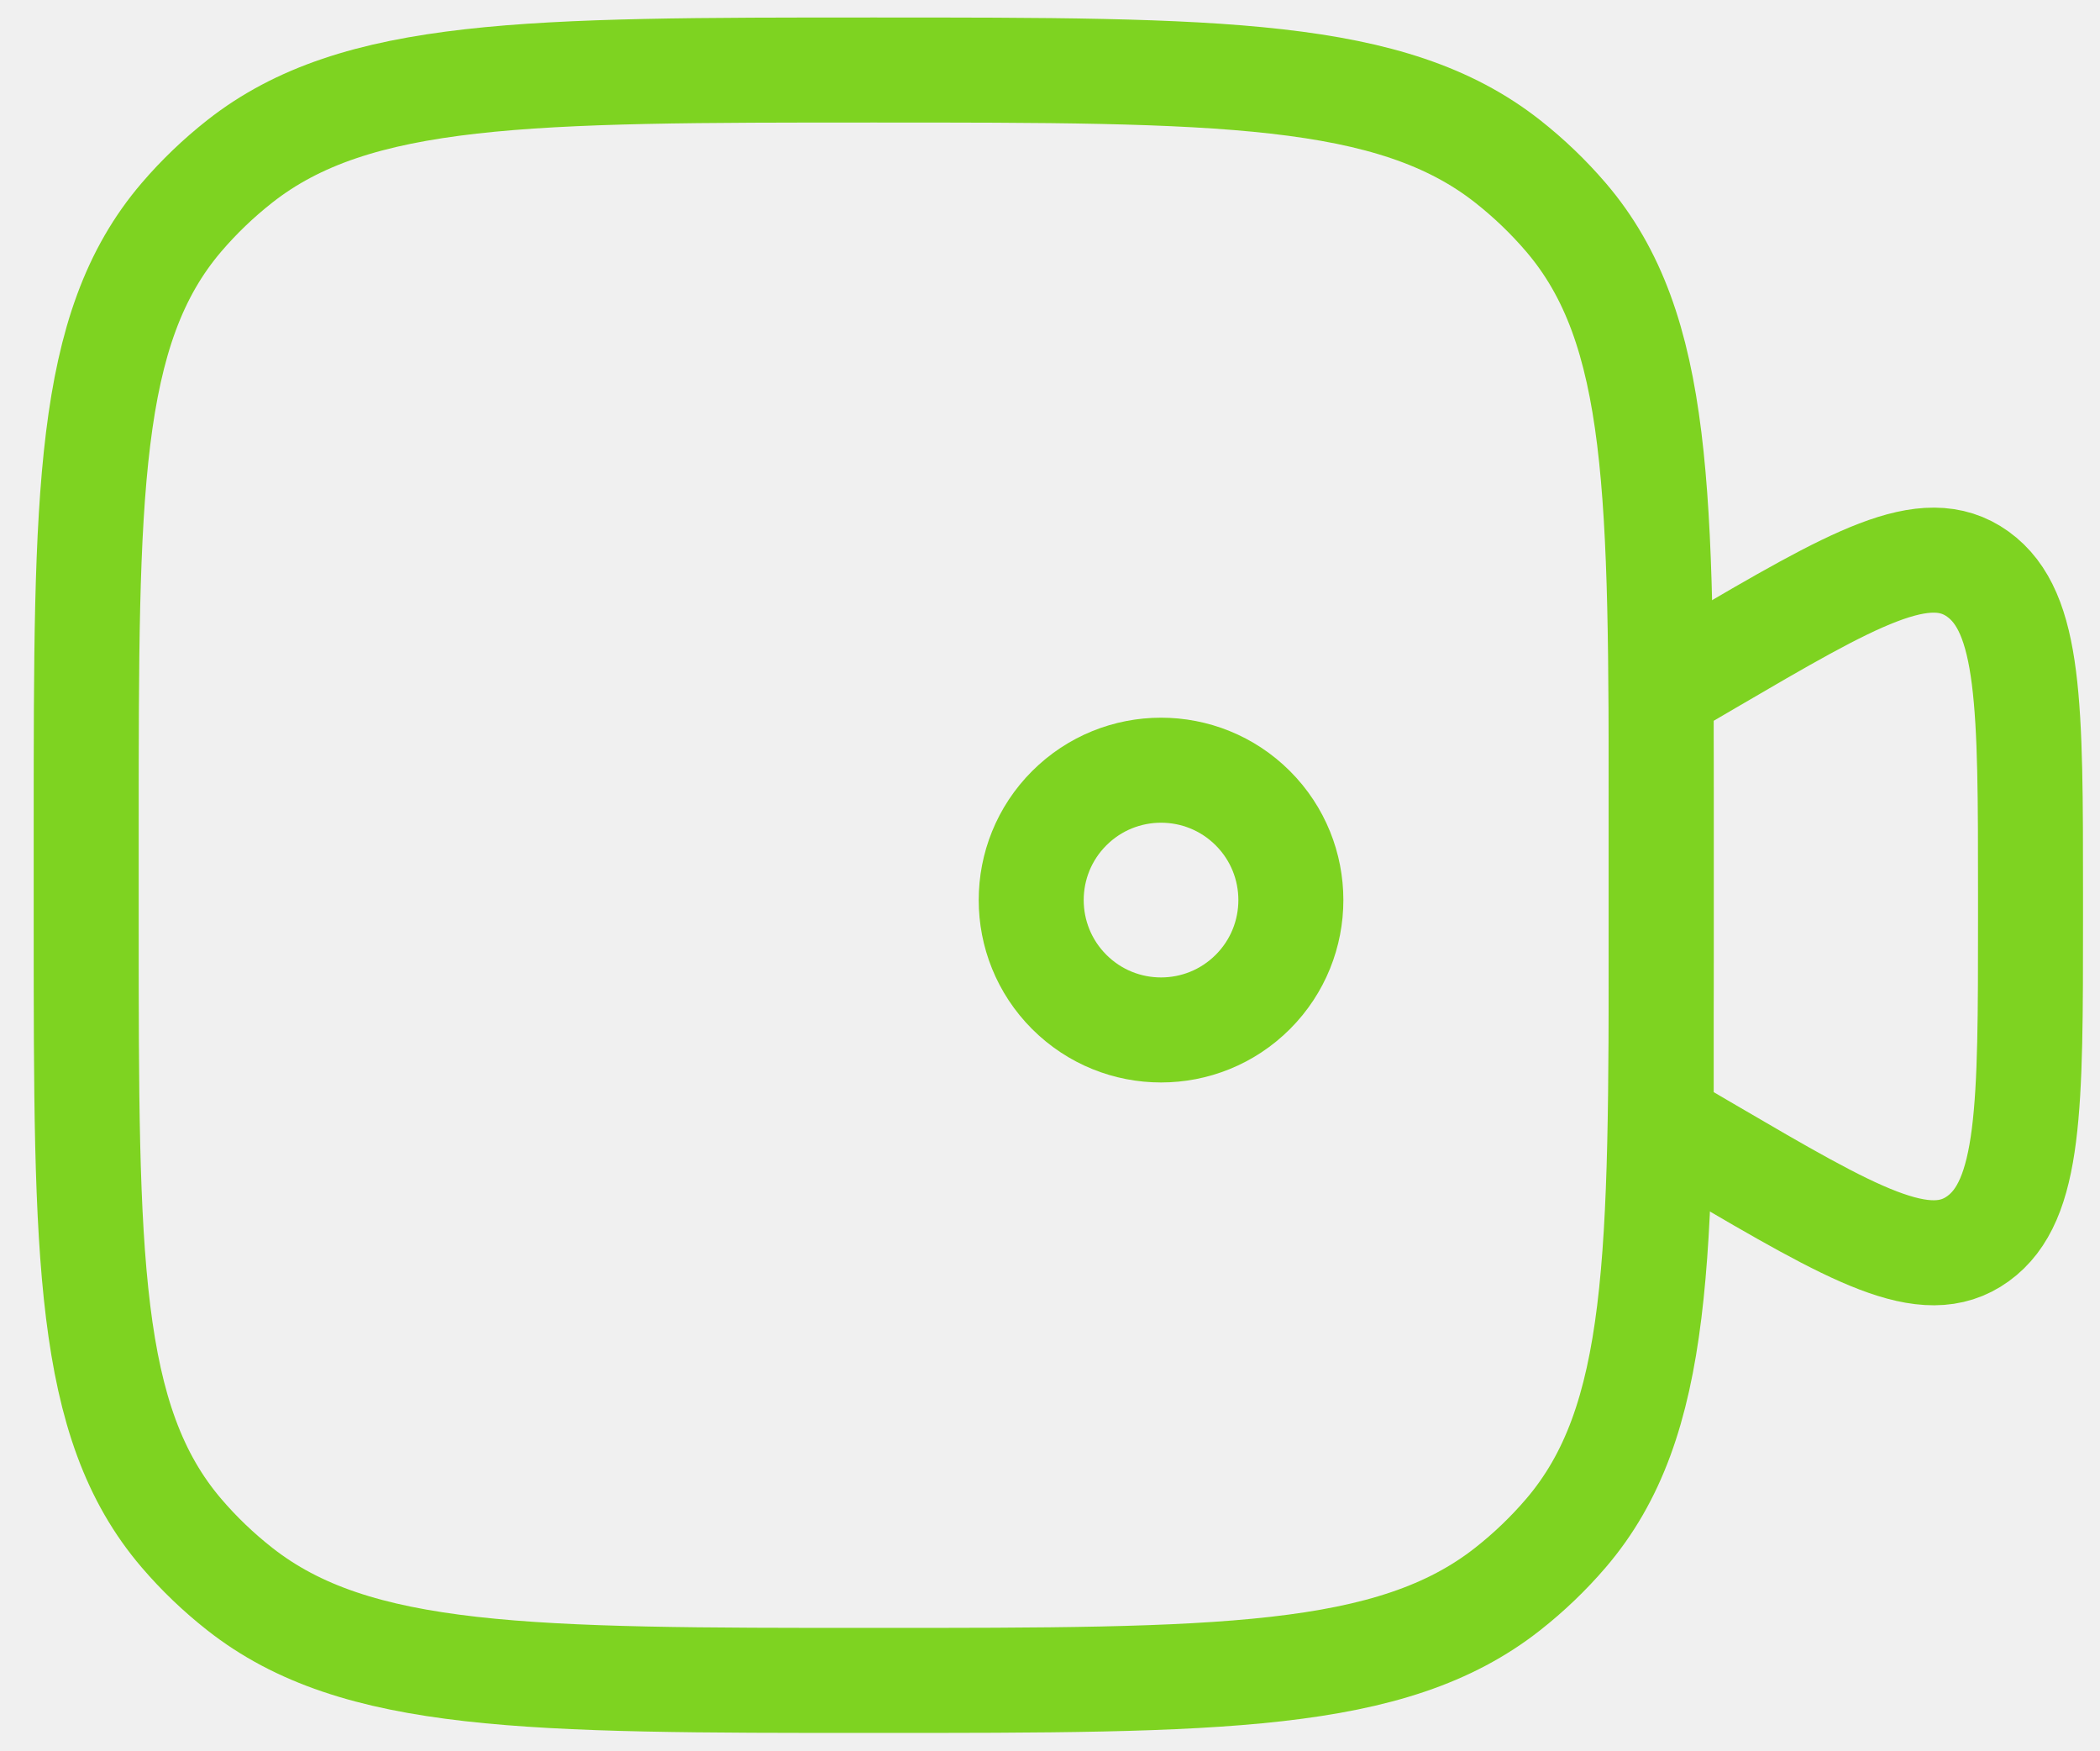
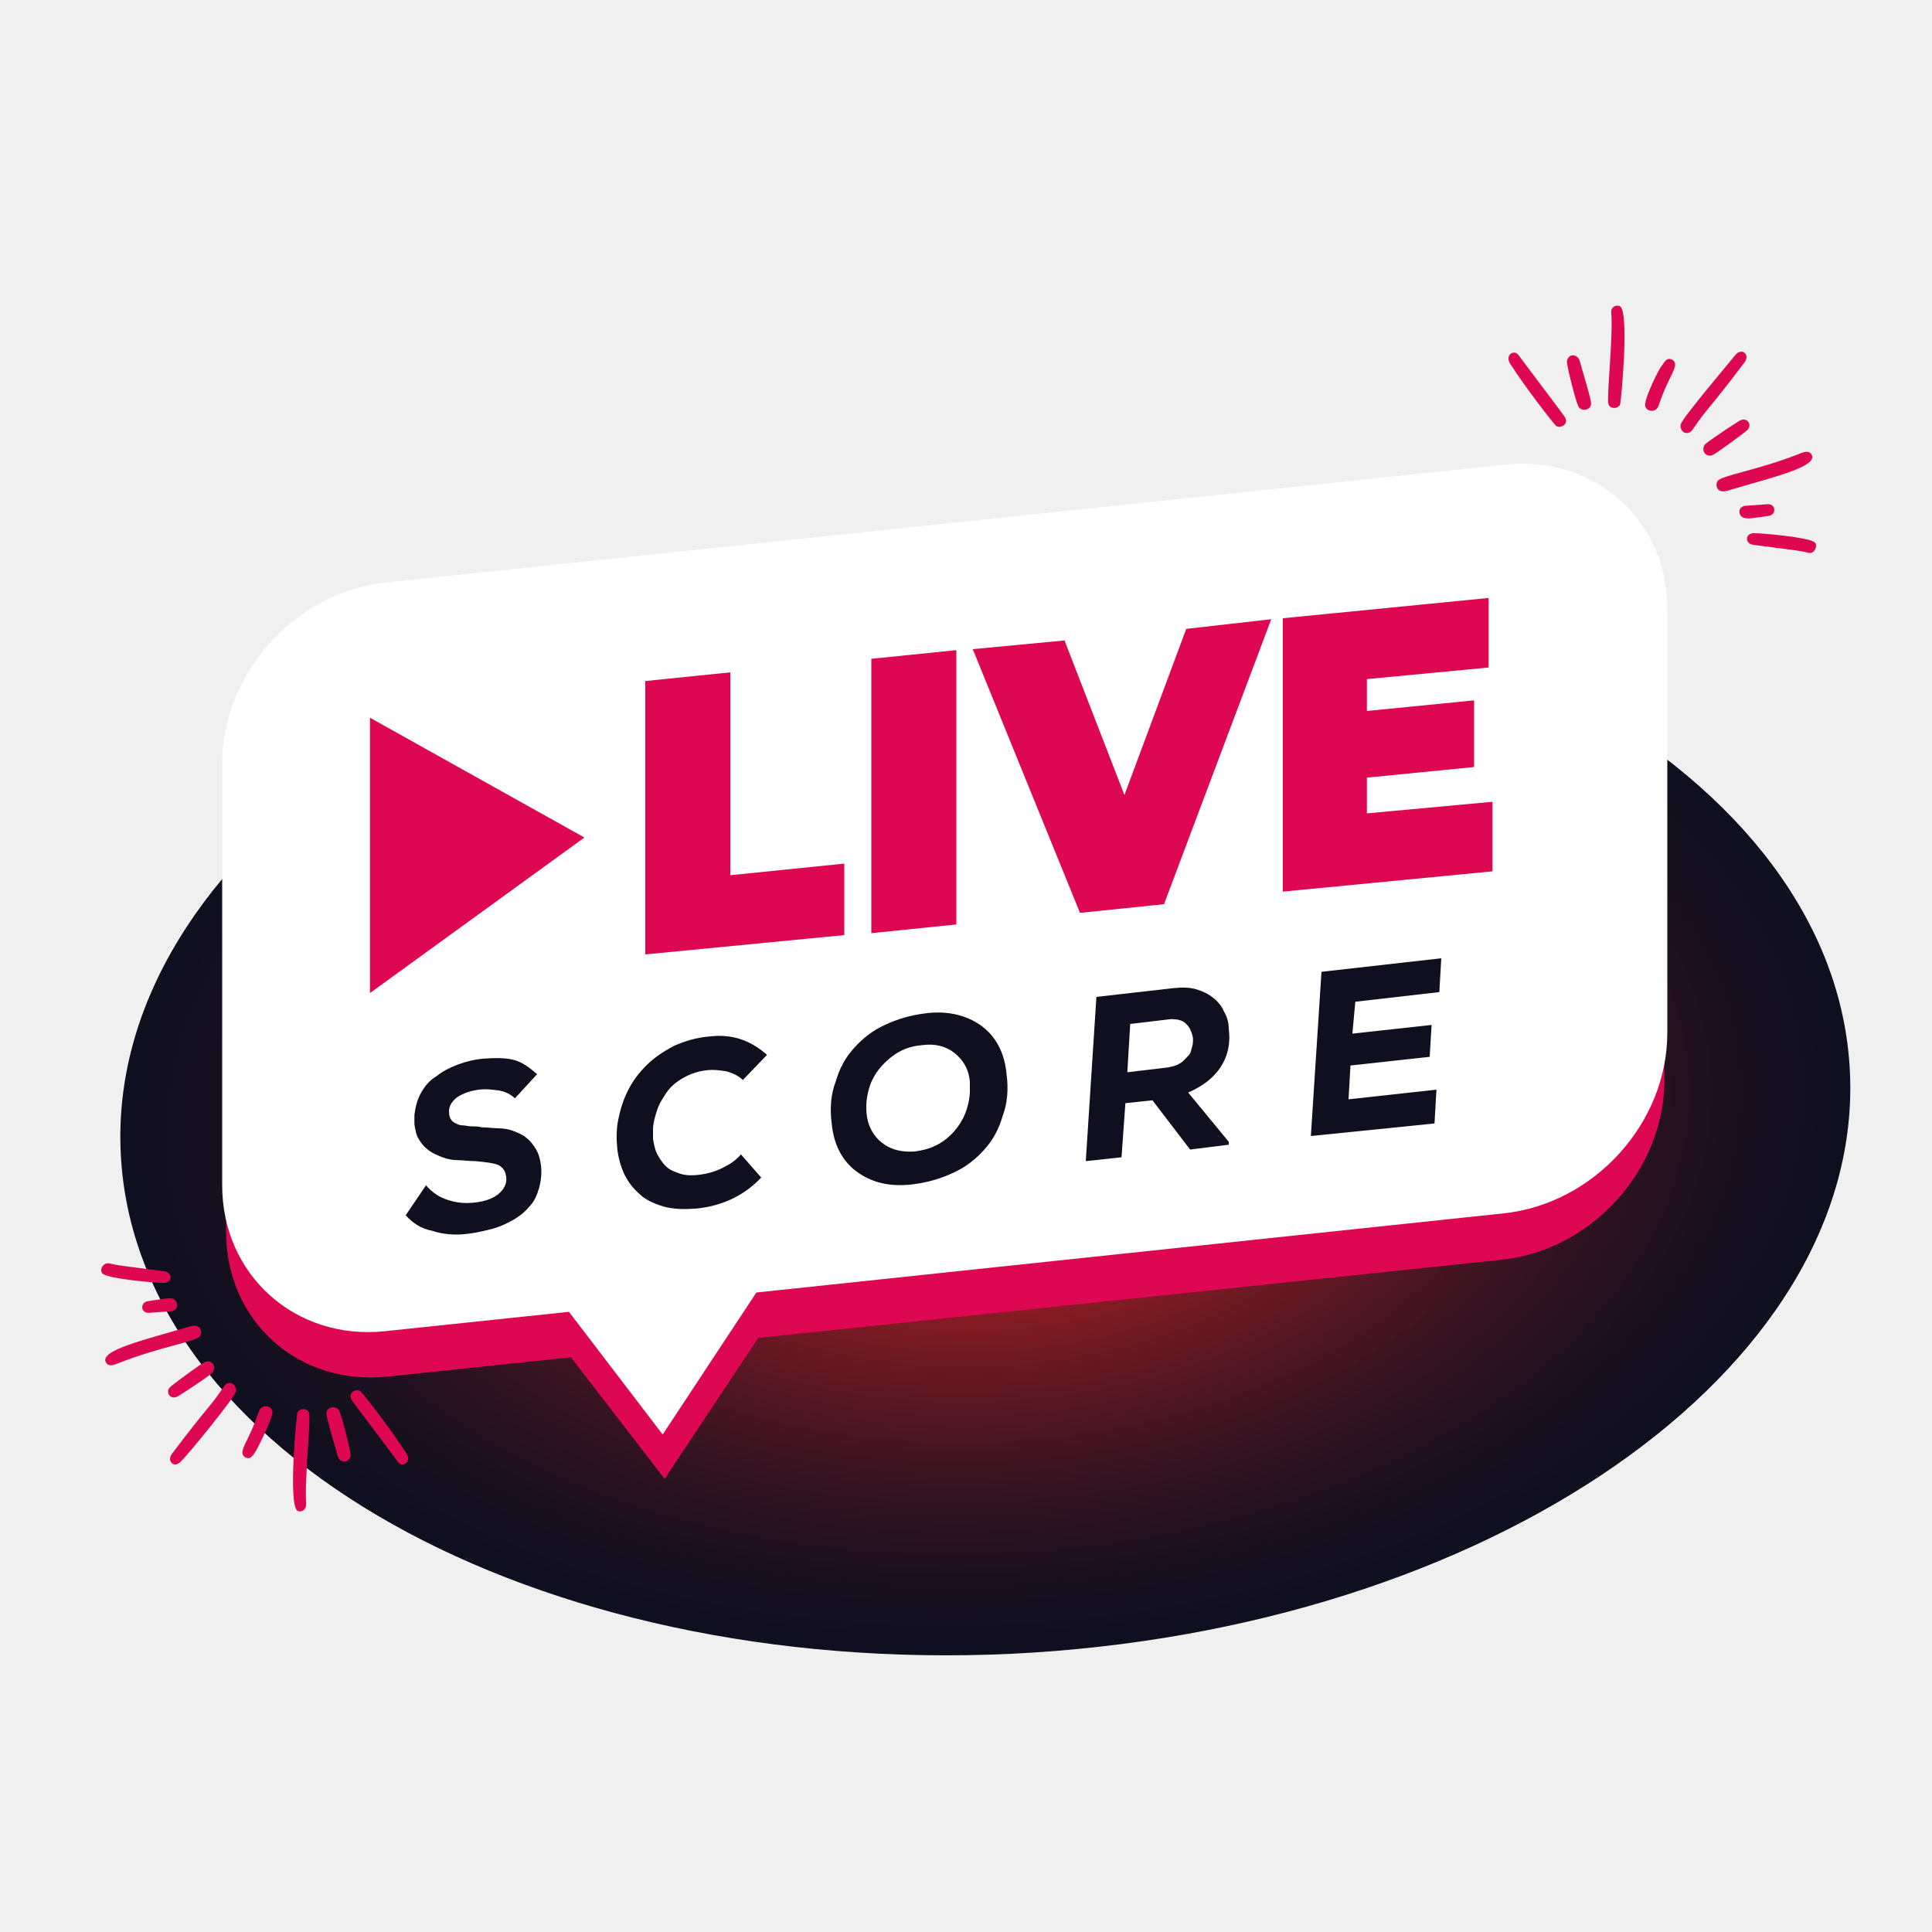
- <svg xmlns="http://www.w3.org/2000/svg" width="60" height="50" viewBox="0 0 60 50" fill="none">
-   <path d="M47.463 19.728L48.852 18.916C52.959 16.517 55.012 15.318 56.514 16.402C58.015 17.486 58.015 20.168 58.015 25.533V26.252C58.015 31.617 58.015 34.299 56.514 35.383C55.012 36.467 52.959 35.268 48.852 32.869L47.463 32.057V19.728Z" stroke="#7ED321" stroke-width="3" />
-   <path d="M35.796 23.087C37.244 24.535 37.244 26.884 35.796 28.333C34.347 29.782 31.998 29.782 30.549 28.333C29.101 26.884 29.101 24.535 30.549 23.087C31.998 21.638 34.347 21.638 35.796 23.087Z" stroke="#7ED321" stroke-width="3" />
-   <path d="M2.463 23.562C2.463 14.111 2.463 9.385 5.187 6.204C5.685 5.622 6.243 5.088 6.85 4.61C10.169 2 15.101 2 24.963 2C34.825 2 39.757 2 43.076 4.61C43.683 5.088 44.24 5.622 44.739 6.204C47.463 9.385 47.463 14.111 47.463 23.562V26.438C47.463 35.889 47.463 40.615 44.739 43.796C44.24 44.378 43.683 44.912 43.076 45.389C39.757 48 34.825 48 24.963 48C15.101 48 10.169 48 6.85 45.389C6.243 44.912 5.685 44.378 5.187 43.796C2.463 40.615 2.463 35.889 2.463 26.438V23.562Z" stroke="#7ED321" stroke-width="3" />
+ <svg xmlns="http://www.w3.org/2000/svg" version="1.1" id="Layer_1" x="0px" y="0px" viewBox="0 0 200 200" style="enable-background:new 0 0 200 200;" xml:space="preserve">
+   <style type="text/css">
+ 	.st0{fill:url(#SVGID_1_);}
+ 	.st1{fill:#DE0752;}
+ 	.st2{fill:#FFFFFF;}
+ 	.st3{fill:#0F0F1F;}
+ </style>
+   <g>
+     <g>
+       <radialGradient id="SVGID_1_" cx="-1250.295" cy="548.342" r="61.621" gradientTransform="matrix(1.4524 -6.900000e-02 4.320000e-02 0.909 1894.206 -469.5196)" gradientUnits="userSpaceOnUse">
+         <stop offset="5.347590e-03" style="stop-color:#FF2828" />
+         <stop offset="9.230524e-02" style="stop-color:#DF2527" />
+         <stop offset="0.279" style="stop-color:#A11E24" />
+         <stop offset="0.458" style="stop-color:#6D1923" />
+         <stop offset="0.625" style="stop-color:#441521" />
+         <stop offset="0.775" style="stop-color:#271120" />
+         <stop offset="0.905" style="stop-color:#15101F" />
+         <stop offset="1" style="stop-color:#0F0F1F" />
+       </radialGradient>
+       <path class="st0" d="M191.5,110.9c1.5,30.9-37.4,57.9-86.8,60.3c-49.4,2.3-90.7-20.8-92.2-51.8C11,88.5,49.9,61.5,99.3,59.2    C148.7,56.8,190,80,191.5,110.9z" />
+     </g>
+     <g>
+       <path class="st1" d="M155.5,53.3L40.2,65.4c-9.3,1-16.8,9.3-16.8,18.6v43.5c0,9.3,7.5,16,16.8,15l18.9-2l9.7,12.6l9.7-14.6l77-8.1    c9.3-1,16.8-9.3,16.8-18.6V68.3C172.3,59,164.8,52.3,155.5,53.3z" />
+       <path class="st2" d="M155.8,48.1L39.9,60.3C30.6,61.3,23,69.7,23,79v43.7c0,9.3,7.6,16.1,16.9,15.1l19-2l9.7,12.7l9.7-14.7    l77.4-8.2c9.3-1,16.9-9.3,16.9-18.7V63.2C172.7,53.9,165.1,47.1,155.8,48.1z" />
+     </g>
+     <g>
+       <path class="st1" d="M66.8,70.5l8.8-0.9v21l11.8-1.2v7.4l-20.6,2V70.5z" />
+       <path class="st1" d="M90.2,68.2l8.8-0.9v28.4l-8.8,0.9V68.2z" />
+       <path class="st1" d="M131.6,64.1l-11.1,29.5l-8.7,0.9l-11.1-27.3l9.5-0.9l6.2,16l6.4-17.2L131.6,64.1z" />
+       <path class="st1" d="M154.5,83v7.2l-21.7,2.1V64l21.3-2.1v7.2l-12.6,1.2v3.3l11.1-1.1v6.9l-11.1,1.1v3.7L154.5,83z" />
+     </g>
+     <g>
+       <path class="st1" d="M167.7,31.7c1,0.6,0.1,10.1,0,10.2c-0.3,0.5-1.1,0.4-1.2-0.1c-0.2-0.6,0.5-7,0.3-9.4    C166.7,31.8,167.3,31.5,167.7,31.7z" />
+       <path class="st1" d="M177.8,49.8c0.4-0.6,4.1-1.1,8.4-2.8c0.5-0.2,1-0.4,1.3,0c0.9,1.3-4,2.4-8.7,3.8    C177.8,51.1,177.5,50.3,177.8,49.8z" />
+       <path class="st1" d="M179.6,36.8c0.7-0.9,1.6-0.1,1,0.7c-4,5.3-3.7,4.5-5.4,7c-0.5,0.7-1.4,0.2-1.2-0.6    C174.2,43.2,179.3,37.2,179.6,36.8z" />
+       <path class="st1" d="M161.1,44.1c-0.5-0.5-3.4-4.3-4.6-6.2c-0.3-0.4-0.5-0.8-0.2-1.2c0.3-0.3,0.7-0.3,1,0.2    c4.2,5.6,4.6,6.1,4.7,6.3C162.4,43.8,161.7,44.4,161.1,44.1z" />
+       <path class="st1" d="M187.1,57.2c-0.8-0.2-1-0.2-5.6-0.8c-0.9-0.1-0.9-1.3,0.2-1.2c0.8,0,5.3,0.4,6.1,0.9    C188.3,56.4,187.8,57.5,187.1,57.2z" />
+       <path class="st1" d="M172,37.9c0.2-0.2,0.5-1.1,1.2-0.6c0.7,0.6-0.5,1.6-1.5,4.7c-0.3,0.8-1.3,0.6-1.4,0    C170.2,41.2,171.9,37.9,172,37.9z" />
+       <path class="st1" d="M163.2,36.9c0.3,0.2,0.3,0.4,0.4,0.7c1.2,4.1,1.1,4,1.1,4.1c0.1,0.7-0.9,1-1.3,0.4c-0.3-0.6-1.2-4.2-1.2-4.7    C162.3,36.9,162.7,36.6,163.2,36.9z" />
+       <path class="st1" d="M176.5,46c0.7-0.6,3.6-2.5,3.7-2.5c0.7-0.3,1.2,0.5,0.7,1c-0.3,0.3-3.3,2.5-3.6,2.6    C176.7,47.4,176,46.7,176.5,46z" />
+       <path class="st1" d="M180.2,53.4c-0.2-0.3-0.2-0.7,0.1-0.9c0.3-0.2,0.2-0.1,2.6-0.3c1-0.1,1,1.1,0.2,1.2    C181.1,53.7,180.6,53.8,180.2,53.4z" />
+     </g>
+     <g>
+       <path class="st1" d="M30.8,156.4c-1-0.6-0.1-10.1,0-10.2c0.3-0.5,1.1-0.4,1.2,0.1c0.2,0.6-0.5,7-0.3,9.4    C31.7,156.3,31.2,156.6,30.8,156.4z" />
+       <path class="st1" d="M20.7,138.3c-0.4,0.6-4.1,1.1-8.4,2.8c-0.5,0.2-1,0.4-1.3,0c-0.9-1.3,4-2.4,8.7-3.8    C20.7,137,21,137.8,20.7,138.3z" />
+       <path class="st1" d="M18.8,151.2c-0.7,0.9-1.6,0.1-1-0.7c4-5.3,3.7-4.5,5.4-7c0.5-0.7,1.4-0.2,1.2,0.6    C24.2,144.8,19.2,150.9,18.8,151.2z" />
+       <path class="st1" d="M37.3,144c0.5,0.5,3.4,4.3,4.6,6.2c0.3,0.4,0.5,0.8,0.2,1.2c-0.3,0.3-0.7,0.3-1-0.2c-4.2-5.6-4.6-6.1-4.7-6.3    C36,144.3,36.7,143.7,37.3,144z" />
+       <path class="st1" d="M11.4,130.8c0.8,0.2,1,0.2,5.6,0.8c0.9,0.1,0.9,1.3-0.2,1.2c-0.8,0-5.3-0.4-6.1-0.9    C10.2,131.6,10.6,130.6,11.4,130.8z" />
+       <path class="st1" d="M26.5,150.2c-0.2,0.2-0.5,1.1-1.2,0.6c-0.7-0.6,0.5-1.6,1.5-4.7c0.3-0.8,1.3-0.6,1.4,0    C28.3,146.8,26.5,150.2,26.5,150.2z" />
+       <path class="st1" d="M35.3,151.2c-0.3-0.2-0.3-0.4-0.4-0.7c-1.2-4.1-1.1-4-1.1-4.1c-0.1-0.7,0.9-1,1.3-0.4    c0.3,0.6,1.2,4.2,1.2,4.7C36.2,151.1,35.8,151.5,35.3,151.2z" />
+       <path class="st1" d="M22,142.1c-0.7,0.6-3.6,2.5-3.7,2.5c-0.7,0.3-1.2-0.5-0.7-1c0.3-0.3,3.3-2.5,3.6-2.6    C21.8,140.7,22.5,141.3,22,142.1z" />
+       <path class="st1" d="M18.2,134.7c0.2,0.3,0.2,0.7-0.1,0.9c-0.3,0.2-0.2,0.1-2.6,0.3c-1,0.1-1-1.1-0.2-1.2    C17.4,134.4,17.9,134.2,18.2,134.7z" />
+     </g>
+     <polygon class="st1" points="38.3,102.8 38.3,74.3 60.5,86.7  " />
+   </g>
+   <g>
+     <path class="st3" d="M42,125.8l2.1-3.1c0.6,0.7,1.3,1.2,2.2,1.5s1.8,0.4,2.7,0.3c1.1-0.1,2-0.4,2.6-0.9c0.6-0.5,0.9-1.1,0.8-1.8   c-0.1-0.6-0.3-0.9-0.8-1.2c-0.5-0.2-1.3-0.3-2.4-0.4c-0.7,0-1.3-0.1-1.8-0.1c-0.5,0-1.1-0.1-1.6-0.3c-0.5-0.2-1-0.4-1.4-0.7   s-0.7-0.6-1-1.1c-0.3-0.4-0.4-1-0.5-1.6c0-0.3,0-0.6,0-1c0.1-0.8,0.3-1.6,0.7-2.3c0.4-0.7,0.9-1.3,1.6-1.7c0.6-0.5,1.4-0.9,2.2-1.2   c0.8-0.3,1.6-0.5,2.5-0.6c1.3-0.1,2.4-0.1,3.2,0.1c0.9,0.2,1.7,0.8,2.5,1.5l-2.3,2.5c-0.4-0.4-1-0.7-1.6-0.8   c-0.7-0.1-1.4-0.2-2.1-0.1c-0.9,0.1-1.7,0.4-2.3,0.8c-0.6,0.5-0.9,1-0.8,1.7c0,0.2,0.1,0.5,0.2,0.6c0.1,0.2,0.3,0.3,0.5,0.4   c0.2,0.1,0.4,0.2,0.7,0.2c0.3,0,0.6,0.1,0.9,0.1s0.7,0,1.1,0.1c0.6,0,1.2,0.1,1.7,0.1c0.5,0,1.1,0.1,1.6,0.3s1,0.4,1.3,0.7   c0.4,0.3,0.7,0.7,1,1.2c0.3,0.5,0.4,1,0.5,1.6c0.1,0.9,0,1.7-0.2,2.4c-0.2,0.7-0.5,1.4-1,1.9c-0.4,0.5-1,1-1.7,1.4   s-1.4,0.7-2.1,0.9c-0.8,0.2-1.6,0.4-2.4,0.5c-1.4,0.2-2.7,0.1-3.9-0.3C43.6,127.2,42.7,126.6,42,125.8z" />
+     <path class="st3" d="M63.9,118.9c-0.1-1-0.1-2,0.1-3c0.2-1,0.5-2,1-3c0.5-1,1.1-1.8,1.9-2.6s1.7-1.4,2.8-2c1.1-0.5,2.4-0.9,3.7-1   c2.4-0.3,4.3,0.4,6,1.9l-2.5,2.6c-0.4-0.4-1-0.7-1.7-0.9c-0.7-0.1-1.3-0.2-2.1-0.1c-0.9,0.1-1.7,0.4-2.4,0.8   c-0.7,0.4-1.3,0.9-1.7,1.5c-0.4,0.6-0.8,1.2-1,1.9c-0.2,0.6-0.4,1.3-0.4,1.9c0,0.3,0,0.6,0,1c0.1,0.6,0.2,1.1,0.4,1.5   s0.5,0.9,0.9,1.3c0.4,0.4,0.9,0.6,1.5,0.8c0.6,0.2,1.3,0.2,2.1,0.1c0.7-0.1,1.5-0.3,2.3-0.7c0.8-0.4,1.4-0.8,1.9-1.4l2.1,2.4   c-1.7,1.8-3.9,2.9-6.6,3.2c-1.3,0.1-2.4,0.1-3.5-0.2c-1-0.3-1.9-0.7-2.5-1.3c-0.7-0.6-1.2-1.3-1.6-2.1   C64.3,120.8,64,119.9,63.9,118.9z" />
+     <path class="st3" d="M86.1,116.3c-0.2-1.5-0.1-3,0.4-4.3c0.4-1.4,1-2.5,1.9-3.5s1.9-1.8,3.2-2.4s2.6-1,4.2-1.2   c2.3-0.3,4.3,0.2,5.8,1.3c1.5,1.1,2.4,2.8,2.6,5c0.2,1.5,0.1,3-0.4,4.3c-0.4,1.4-1,2.5-1.9,3.5c-0.9,1-1.9,1.8-3.2,2.4   c-1.3,0.6-2.6,1-4.2,1.2c-2.4,0.3-4.3-0.2-5.8-1.3C87.2,120.2,86.3,118.5,86.1,116.3z M89.7,115.2c0.1,1.3,0.7,2.4,1.6,3.1   c0.9,0.7,2,1,3.4,0.9c1.6-0.2,2.9-0.8,4-2c1-1.1,1.6-2.5,1.7-4.1c0-0.4,0-0.8,0-1.1c-0.1-1.3-0.7-2.3-1.6-3c-0.9-0.7-2-1-3.4-0.8   c-1.2,0.1-2.2,0.5-3.1,1.2c-0.9,0.7-1.6,1.5-2.1,2.6C89.8,113,89.6,114.1,89.7,115.2z" />
+     <path class="st3" d="M112.4,120.2l1.1-17l7.9-0.9c0.9-0.1,1.7-0.1,2.4,0.1c0.7,0.2,1.3,0.5,1.8,0.9c0.5,0.4,0.9,0.9,1.1,1.4   c0.3,0.5,0.5,1.1,0.5,1.8c0.2,1.5-0.1,2.8-0.8,3.9c-0.7,1.1-1.8,2-3.4,2.7l4.2,5.1l0,0.3l-4,0.5l-3.9-5.1l-2.8,0.3l-0.4,5.6   L112.4,120.2z M116.7,111l4.2-0.5c0.5-0.1,0.9-0.2,1.2-0.4c0.4-0.2,0.6-0.5,0.9-0.8s0.3-0.6,0.4-0.9c0.1-0.3,0.1-0.6,0.1-0.9   c-0.1-0.6-0.3-1.1-0.7-1.5c-0.4-0.4-0.9-0.5-1.6-0.5l-4.2,0.5L116.7,111z" />
+     <path class="st3" d="M135.7,117.6l1.1-17l12.4-1.4l-0.2,3.5l-8.7,1L140,107l8.2-0.9l-0.2,3.3l-8.2,0.9l-0.2,3.5l9.1-1l-0.2,3.5   L135.7,117.6z" />
+   </g>
</svg>
